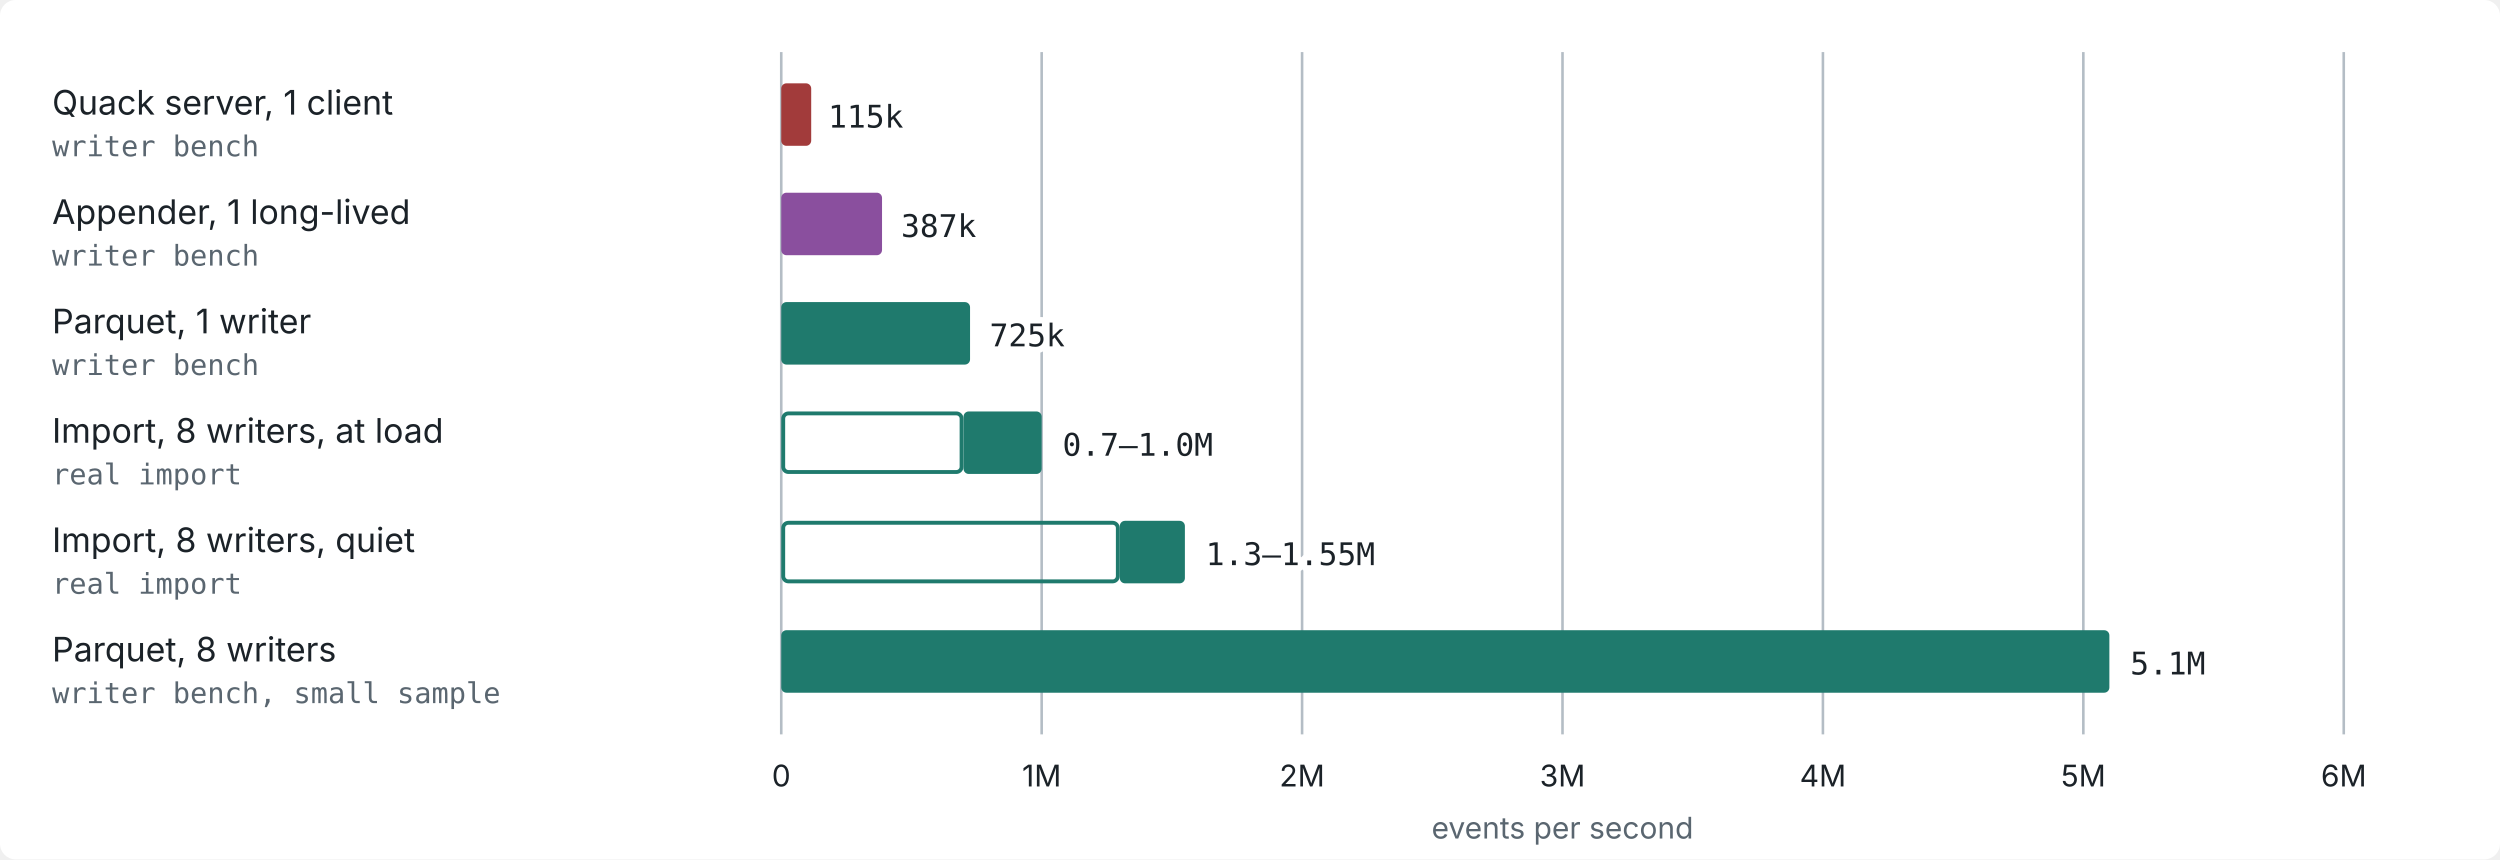
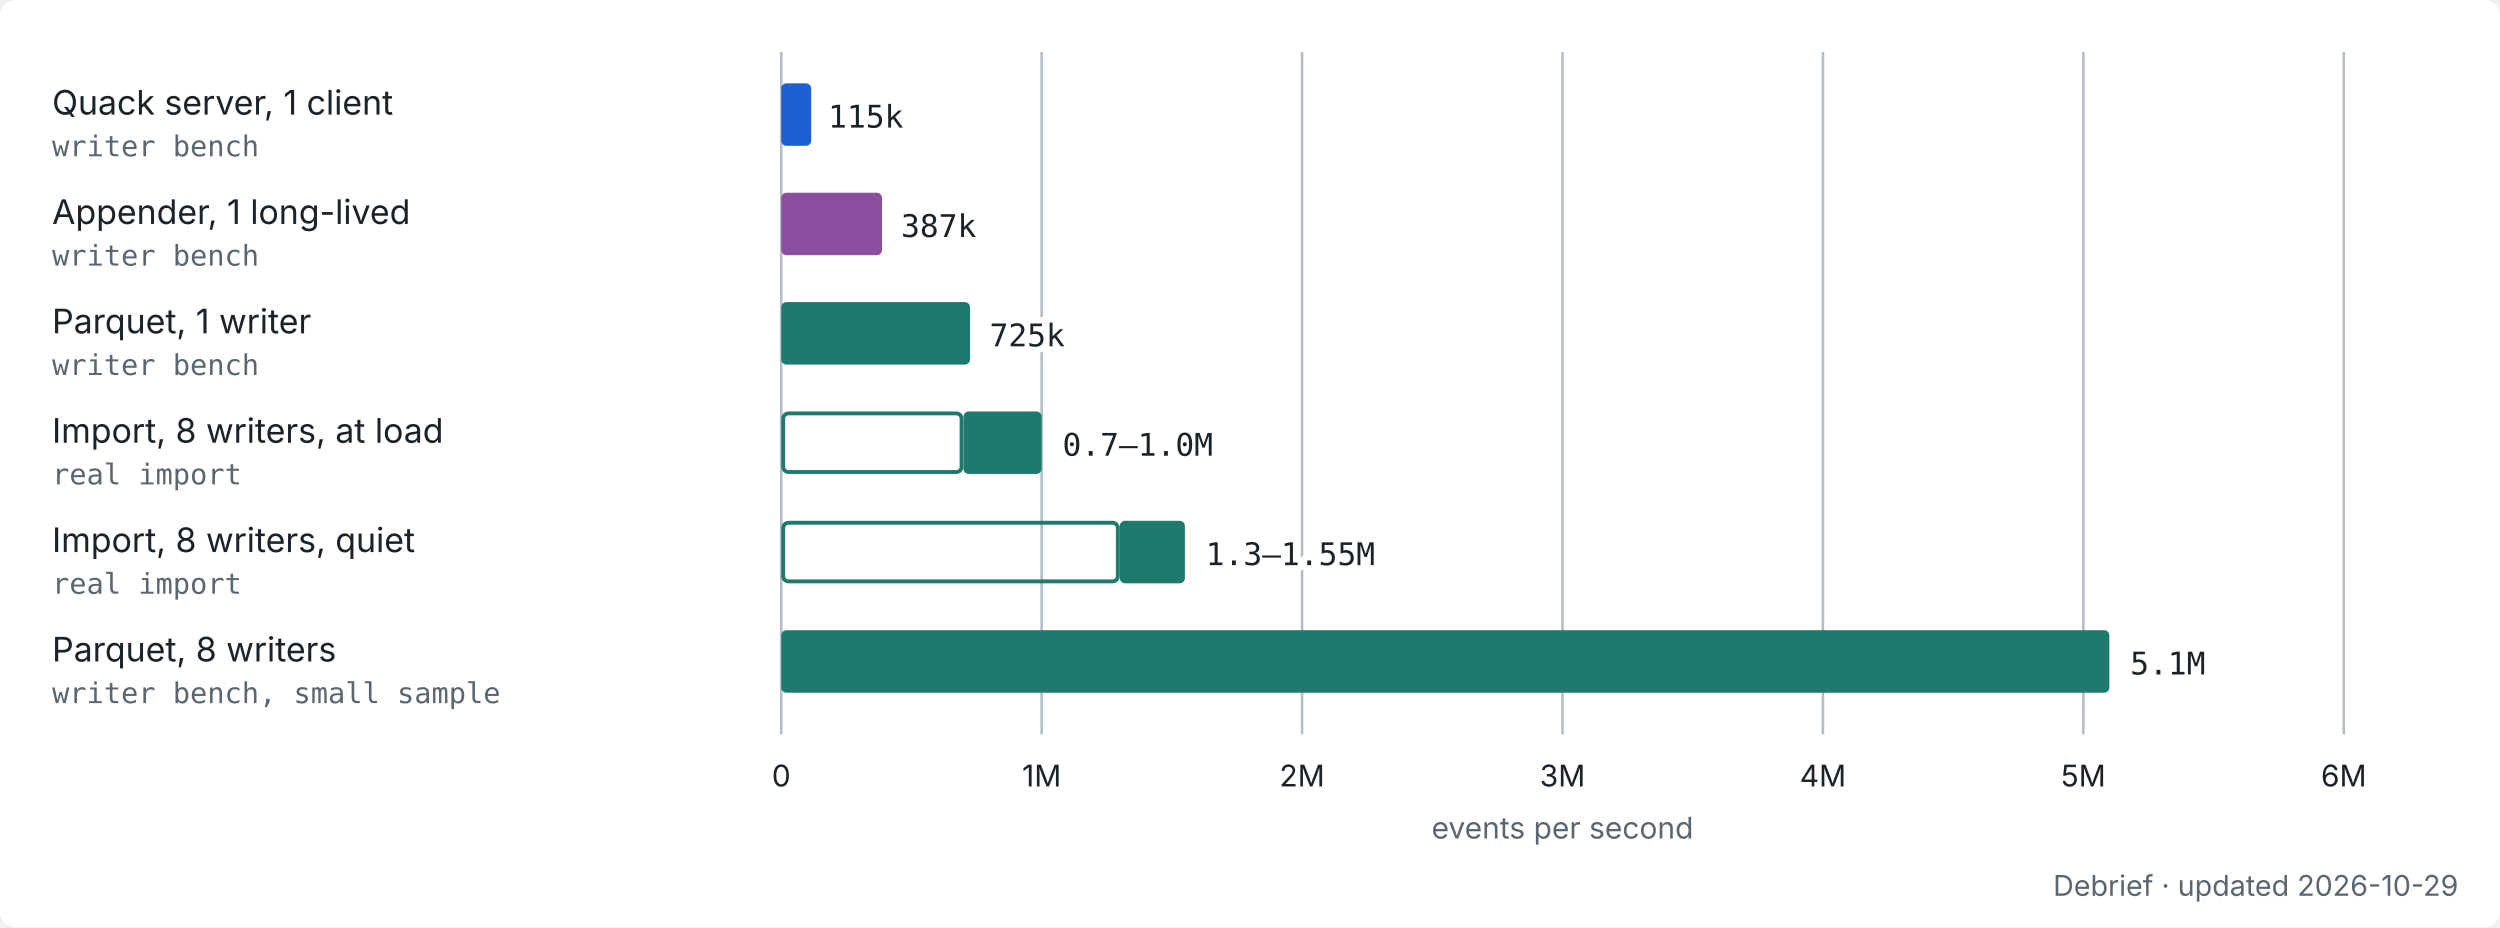
- <svg xmlns="http://www.w3.org/2000/svg" viewBox="0 0 960 330" width="960" height="330" role="img" aria-labelledby="d2t d2d">
+ <svg xmlns="http://www.w3.org/2000/svg" viewBox="0 0 960 356" width="960" height="356" role="img" aria-labelledby="d2t d2d">
  <style>
      /* Self-contained colours (no page variables): light by default, dark under prefers-color-scheme. */
      .bg { fill: #ffffff; }
      text { font-family: -apple-system, BlinkMacSystemFont, "Segoe UI", system-ui, sans-serif; fill: #1b2228; }
      .t-mono { font-family: ui-monospace, "SF Mono", Menlo, "Cascadia Mono", Consolas, monospace; }
      .t-muted { fill: #5a6670; }
      .t-head { font-weight: 600; }
      .box { fill: #eef1f3; stroke: #b4bdc5; }
      .edge { stroke: #5a6670; stroke-width: 1.5; fill: none; }
      .s-single { stroke: #8a4f9e; } .f-single { fill: #8a4f9e; }
      .s-fan { stroke: #1f7a6d; } .f-fan { fill: #1f7a6d; }
-       .s-server { stroke: #a23b3b; } .f-server { fill: #a23b3b; }
+       .s-server { stroke: #1d5fd1; } .f-server { fill: #1d5fd1; }
      .grid { stroke: #b4bdc5; stroke-width: 1; }
      .arrowhead { fill: #5a6670; }
      .val { paint-order: stroke; stroke: #ffffff; stroke-width: 5px; stroke-linejoin: round; }
      @media (prefers-color-scheme: dark) {
        .bg { fill: #1a2127; }
        text { fill: #e3e8ec; }
        .t-muted { fill: #9aa6b0; }
        .box { fill: #202930; stroke: #46535e; }
        .edge { stroke: #9aa6b0; }
        .s-single { stroke: #c08ad4; } .f-single { fill: #c08ad4; }
        .s-fan { stroke: #4cc0ae; } .f-fan { fill: #4cc0ae; }
-         .s-server { stroke: #e07a7a; } .f-server { fill: #e07a7a; }
+         .s-server { stroke: #5b9bff; } .f-server { fill: #5b9bff; }
        .grid { stroke: #46535e; }
        .arrowhead { fill: #9aa6b0; }
        .val { stroke: #1a2127; }
      }
    </style>
-   <rect class="bg" x="0" y="0" width="960" height="330" rx="6" />
+   <rect class="bg" x="0" y="0" width="960" height="356" rx="6" />
  <g class="grid">
    <line x1="300" y1="20" x2="300" y2="282" />
    <line x1="400" y1="20" x2="400" y2="282" />
    <line x1="500" y1="20" x2="500" y2="282" />
    <line x1="600" y1="20" x2="600" y2="282" />
    <line x1="700" y1="20" x2="700" y2="282" />
    <line x1="800" y1="20" x2="800" y2="282" />
    <line x1="900" y1="20" x2="900" y2="282" />
  </g>
  <g class="t-mono t-muted" font-size="11.5" text-anchor="middle">
    <text x="300" y="302">0</text>
    <text x="400" y="302">1M</text>
    <text x="500" y="302">2M</text>
    <text x="600" y="302">3M</text>
    <text x="700" y="302">4M</text>
    <text x="800" y="302">5M</text>
    <text x="900" y="302">6M</text>
  </g>
  <text x="600" y="322" text-anchor="middle" class="t-muted" font-size="11.5">events per second</text>
  <g font-size="13">
    <text x="20" y="44">Quack server, 1 client</text>
    <text x="20" y="60" class="t-muted t-mono" font-size="11">writer bench</text>
    <rect x="300" y="32" width="11.5" height="24" rx="2" class="f-server" />
    <text x="318" y="49" class="t-mono val" font-size="12">115k</text>
    <text x="20" y="86">Appender, 1 long-lived</text>
    <text x="20" y="102" class="t-muted t-mono" font-size="11">writer bench</text>
    <rect x="300" y="74" width="38.7" height="24" rx="2" class="f-single" />
    <text x="346" y="91" class="t-mono val" font-size="12">387k</text>
    <text x="20" y="128">Parquet, 1 writer</text>
    <text x="20" y="144" class="t-muted t-mono" font-size="11">writer bench</text>
    <rect x="300" y="116" width="72.5" height="24" rx="2" class="f-fan" />
    <text x="380" y="133" class="t-mono val" font-size="12">725k</text>
    <text x="20" y="170">Import, 8 writers, at load</text>
    <text x="20" y="186" class="t-muted t-mono" font-size="11">real import</text>
    <rect x="300.75" y="158.75" width="68.5" height="22.5" rx="2" fill="none" class="s-fan" stroke-width="1.5" />
    <rect x="370" y="158" width="30" height="24" rx="2" class="f-fan" />
    <text x="408" y="175" class="t-mono val" font-size="12">0.7–1.0M</text>
    <text x="20" y="212">Import, 8 writers, quiet</text>
    <text x="20" y="228" class="t-muted t-mono" font-size="11">real import</text>
    <rect x="300.75" y="200.75" width="128.5" height="22.5" rx="2" fill="none" class="s-fan" stroke-width="1.5" />
    <rect x="430" y="200" width="25" height="24" rx="2" class="f-fan" />
    <text x="463" y="217" class="t-mono val" font-size="12">1.3–1.55M</text>
    <text x="20" y="254">Parquet, 8 writers</text>
    <text x="20" y="270" class="t-muted t-mono" font-size="11">writer bench, small sample</text>
    <rect x="300" y="242" width="510" height="24" rx="2" class="f-fan" />
    <text x="818" y="259" class="t-mono val" font-size="12">5.1M</text>
  </g>
+   <text x="944" y="344" text-anchor="end" class="t-muted" font-size="11">Debrief · updated 2026-10-29</text>
</svg>
